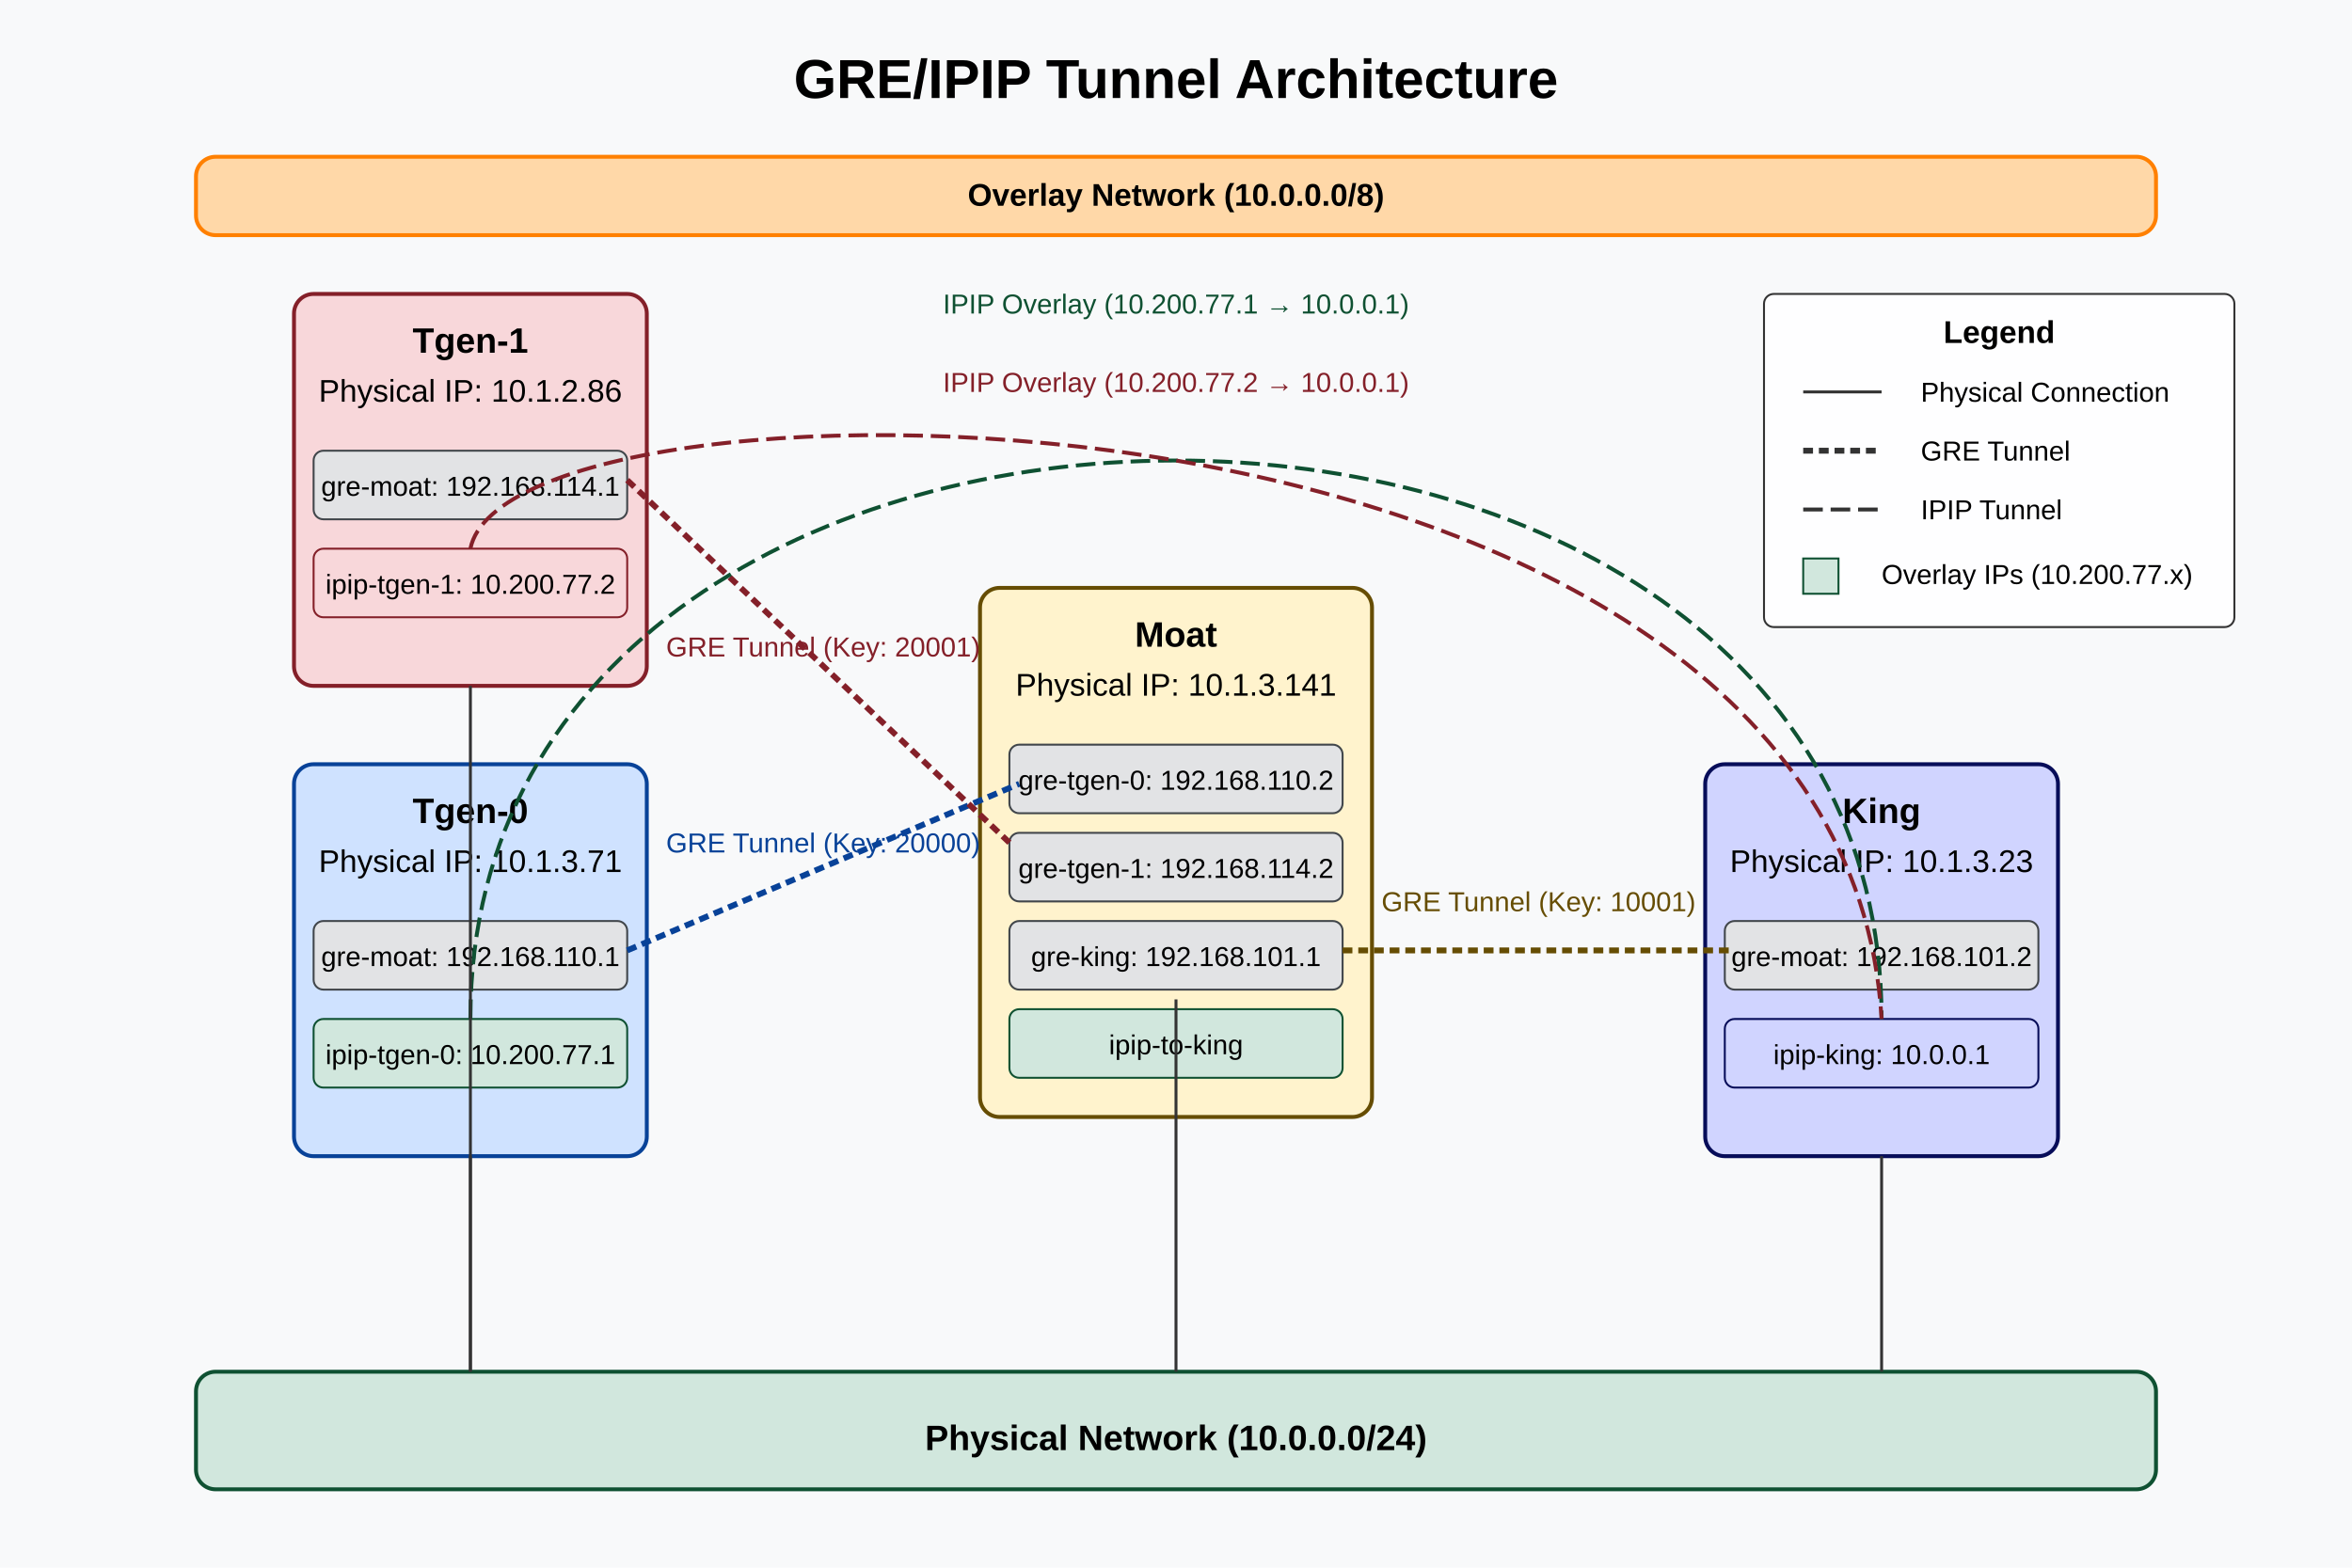
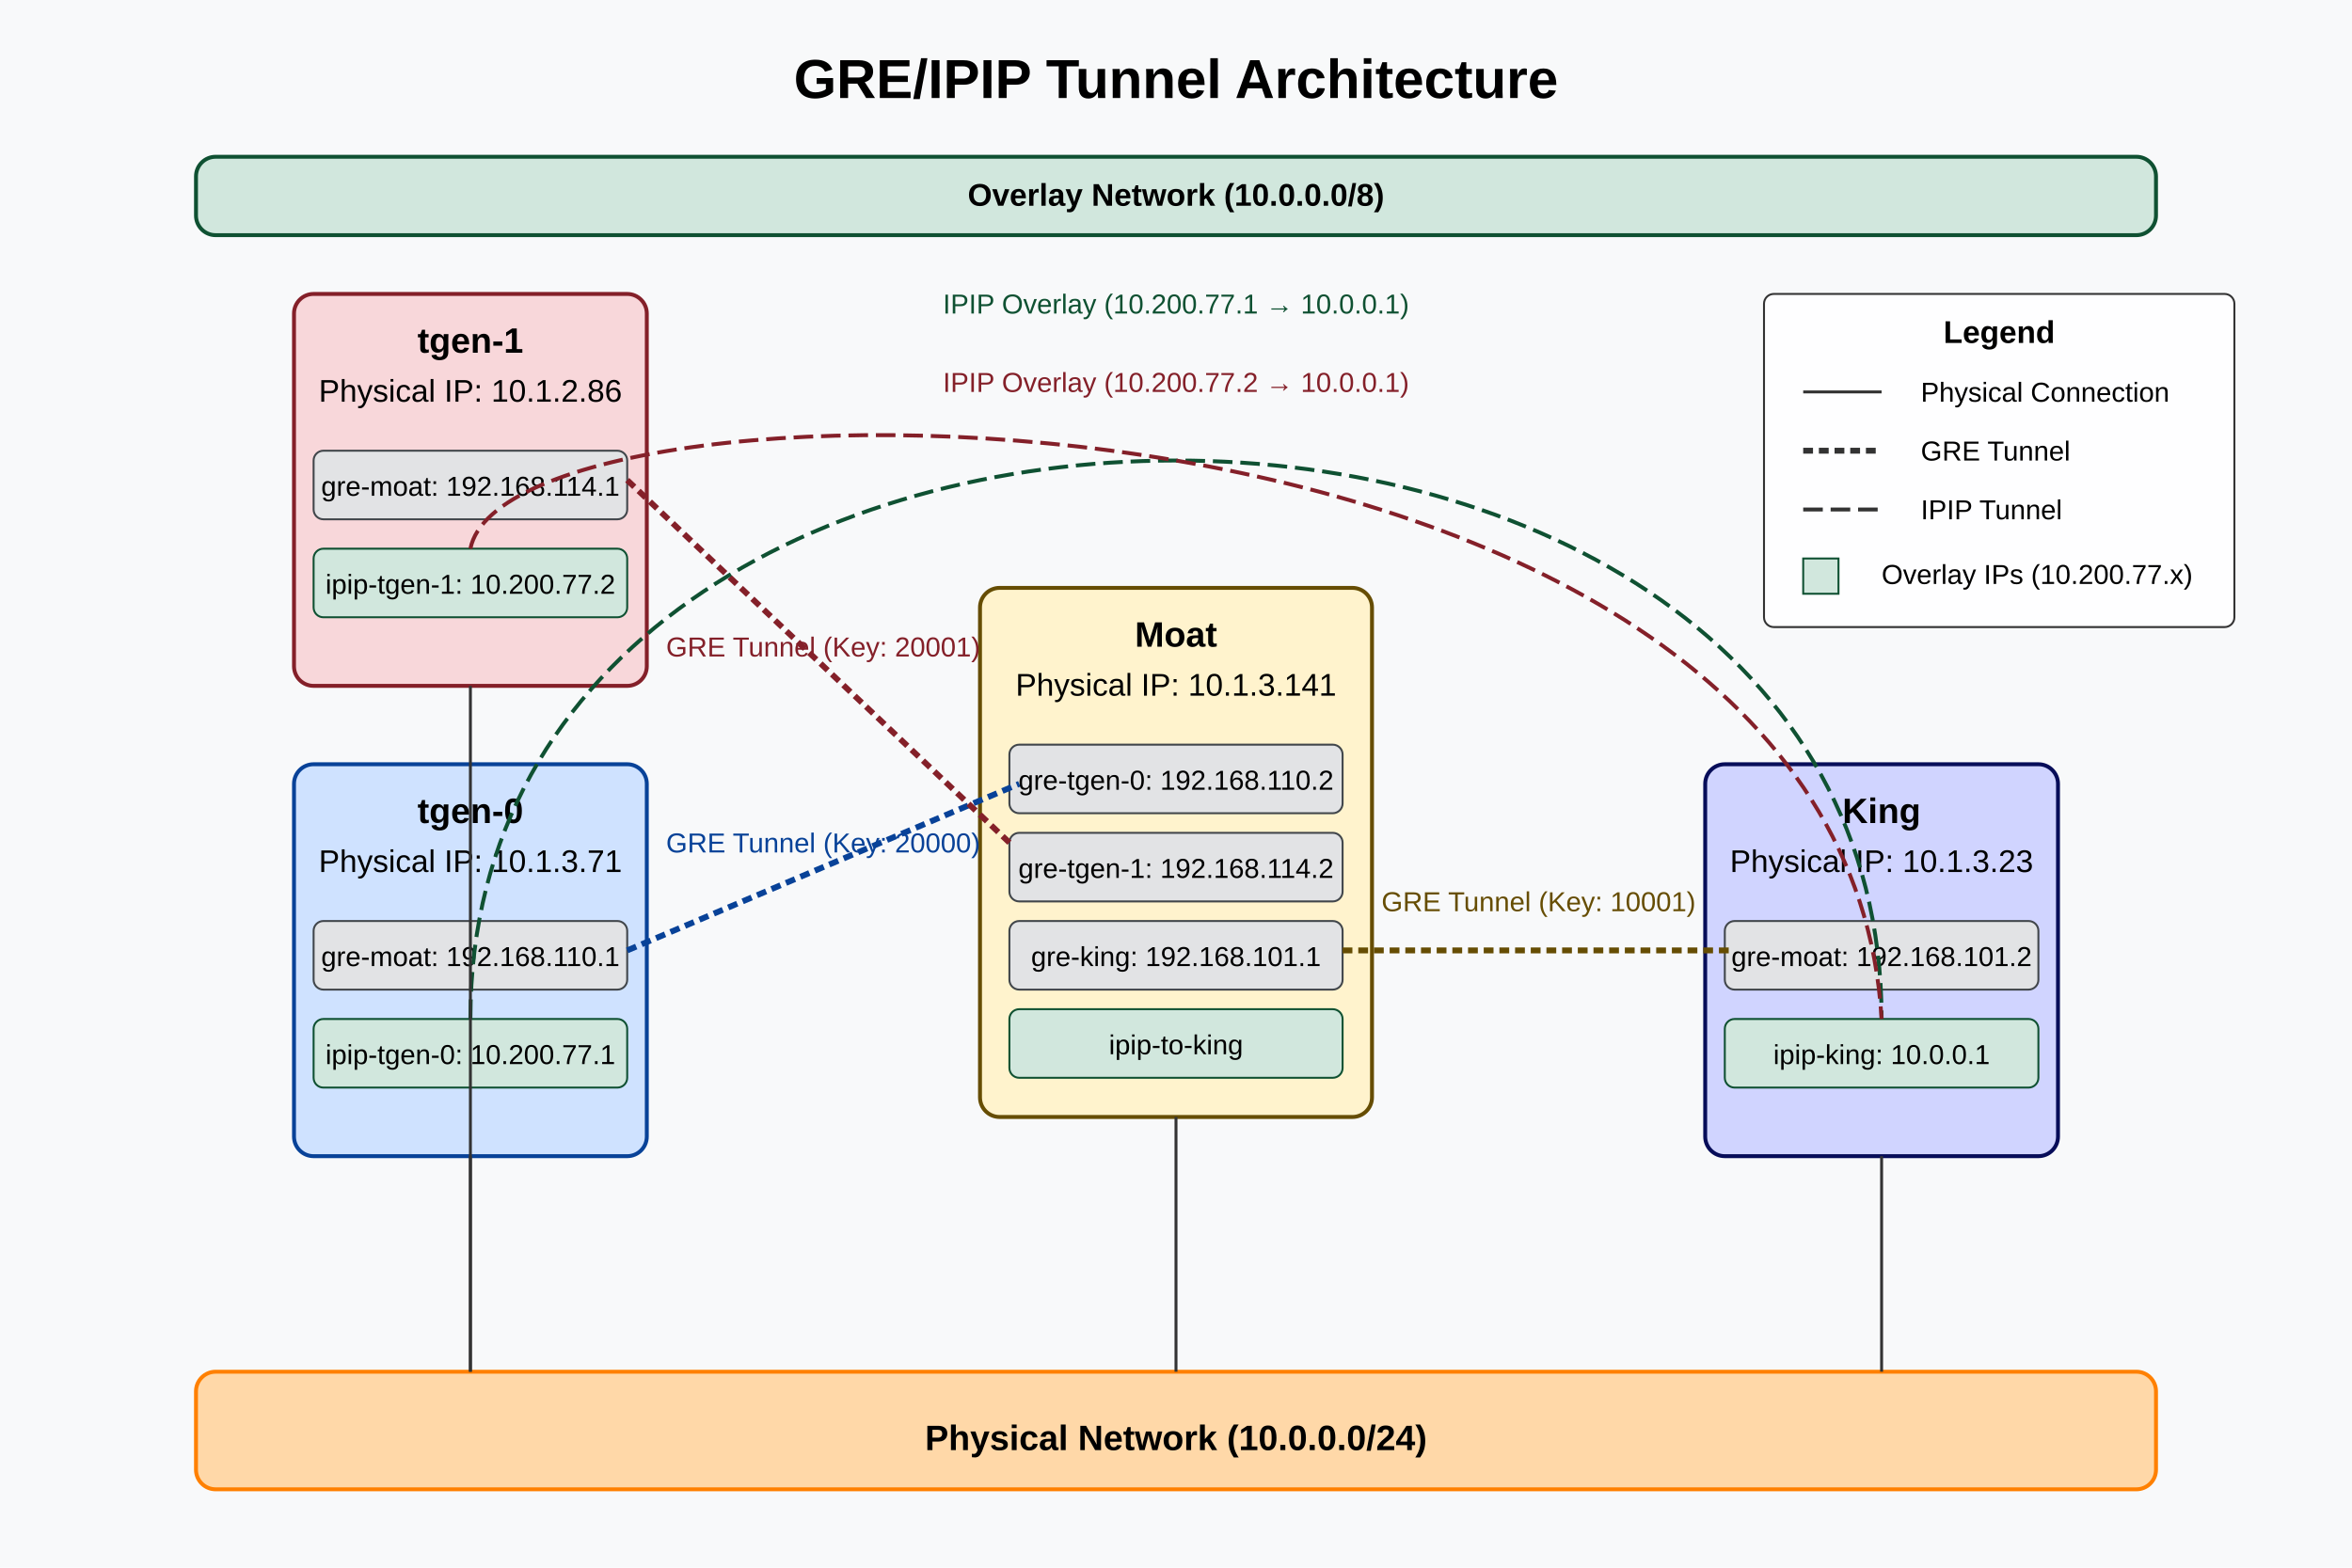
<svg xmlns="http://www.w3.org/2000/svg" viewBox="0 0 1200 800">
  <rect width="1200" height="800" fill="#f8f9fa" />
  <text x="600" y="50" font-family="Arial" font-size="28" text-anchor="middle" font-weight="bold">GRE/IPIP Tunnel Architecture</text>
-   <rect x="100" y="700" width="1000" height="60" rx="10" fill="#d1e7dd" stroke="#0f5132" stroke-width="2" />
+   <rect x="100" y="700" width="1000" height="60" rx="10" fill="#ffd8a8" stroke="#ff8000" stroke-width="2" />
  <text x="600" y="740" font-family="Arial" font-size="18" text-anchor="middle" font-weight="bold">Physical Network (10.0.0.0/24)</text>
  <rect x="150" y="390" width="180" height="200" rx="10" fill="#cfe2ff" stroke="#084298" stroke-width="2" />
-   <text x="240" y="420" font-family="Arial" font-size="18" text-anchor="middle" font-weight="bold">Tgen-0</text>
+   <text x="240" y="420" font-family="Arial" font-size="18" text-anchor="middle" font-weight="bold">tgen-0</text>
  <text x="240" y="445" font-family="Arial" font-size="16" text-anchor="middle">Physical IP: 10.1.3.71</text>
  <rect x="160" y="470" width="160" height="35" rx="5" fill="#e2e3e5" stroke="#41464b" stroke-width="1" />
  <text x="240" y="493" font-family="Arial" font-size="14" text-anchor="middle">gre-moat: 192.168.110.1</text>
  <rect x="160" y="520" width="160" height="35" rx="5" fill="#d1e7dd" stroke="#0f5132" stroke-width="1" />
  <text x="240" y="543" font-family="Arial" font-size="14" text-anchor="middle">ipip-tgen-0: 10.200.77.1</text>
  <rect x="150" y="150" width="180" height="200" rx="10" fill="#f8d7da" stroke="#842029" stroke-width="2" />
-   <text x="240" y="180" font-family="Arial" font-size="18" text-anchor="middle" font-weight="bold">Tgen-1</text>
+   <text x="240" y="180" font-family="Arial" font-size="18" text-anchor="middle" font-weight="bold">tgen-1</text>
  <text x="240" y="205" font-family="Arial" font-size="16" text-anchor="middle">Physical IP: 10.1.2.86</text>
  <rect x="160" y="230" width="160" height="35" rx="5" fill="#e2e3e5" stroke="#41464b" stroke-width="1" />
  <text x="240" y="253" font-family="Arial" font-size="14" text-anchor="middle">gre-moat: 192.168.114.1</text>
-   <rect x="160" y="280" width="160" height="35" rx="5" fill="#f8d7da" stroke="#842029" stroke-width="1" />
+   <rect x="160" y="280" width="160" height="35" rx="5" fill="#d1e7dd" stroke="#0f5132" stroke-width="1" />
  <text x="240" y="303" font-family="Arial" font-size="14" text-anchor="middle">ipip-tgen-1: 10.200.77.2</text>
  <rect x="500" y="300" width="200" height="270" rx="10" fill="#fff3cd" stroke="#664d03" stroke-width="2" />
  <text x="600" y="330" font-family="Arial" font-size="18" text-anchor="middle" font-weight="bold">Moat</text>
  <text x="600" y="355" font-family="Arial" font-size="16" text-anchor="middle">Physical IP: 10.1.3.141</text>
  <rect x="515" y="380" width="170" height="35" rx="5" fill="#e2e3e5" stroke="#41464b" stroke-width="1" />
  <text x="600" y="403" font-family="Arial" font-size="14" text-anchor="middle">gre-tgen-0: 192.168.110.2</text>
  <rect x="515" y="425" width="170" height="35" rx="5" fill="#e2e3e5" stroke="#41464b" stroke-width="1" />
  <text x="600" y="448" font-family="Arial" font-size="14" text-anchor="middle">gre-tgen-1: 192.168.114.2</text>
  <rect x="515" y="470" width="170" height="35" rx="5" fill="#e2e3e5" stroke="#41464b" stroke-width="1" />
  <text x="600" y="493" font-family="Arial" font-size="14" text-anchor="middle">gre-king: 192.168.101.1</text>
  <rect x="515" y="515" width="170" height="35" rx="5" fill="#d1e7dd" stroke="#0f5132" stroke-width="1" />
  <text x="600" y="538" font-family="Arial" font-size="14" text-anchor="middle">ipip-to-king</text>
  <rect x="870" y="390" width="180" height="200" rx="10" fill="#d0d4ff" stroke="#070d59" stroke-width="2" />
  <text x="960" y="420" font-family="Arial" font-size="18" text-anchor="middle" font-weight="bold">King</text>
  <text x="960" y="445" font-family="Arial" font-size="16" text-anchor="middle">Physical IP: 10.1.3.23</text>
  <rect x="880" y="470" width="160" height="35" rx="5" fill="#e2e3e5" stroke="#41464b" stroke-width="1" />
  <text x="960" y="493" font-family="Arial" font-size="14" text-anchor="middle">gre-moat: 192.168.101.2</text>
-   <rect x="880" y="520" width="160" height="35" rx="5" fill="#d0d4ff" stroke="#070d59" stroke-width="1" />
+   <rect x="880" y="520" width="160" height="35" rx="5" fill="#d1e7dd" stroke="#0f5132" stroke-width="1" />
  <text x="960" y="543" font-family="Arial" font-size="14" text-anchor="middle">ipip-king: 10.0.0.1</text>
-   <rect x="100" y="80" width="1000" height="40" rx="10" fill="#ffd8a8" stroke="#ff8000" stroke-width="2" />
+   <rect x="100" y="80" width="1000" height="40" rx="10" fill="#d1e7dd" stroke="#0f5132" stroke-width="2" />
  <text x="600" y="105" font-family="Arial" font-size="16" text-anchor="middle" font-weight="bold">Overlay Network (10.0.0.0/8)</text>
  <path d="M 320 485 L 520 400" stroke="#084298" stroke-width="3" stroke-dasharray="5,3" fill="none" />
  <text x="420" y="435" font-family="Arial" font-size="14" text-anchor="middle" fill="#084298">GRE Tunnel (Key: 20000)</text>
  <path d="M 320 245 L 515 430" stroke="#842029" stroke-width="3" stroke-dasharray="5,3" fill="none" />
  <text x="420" y="335" font-family="Arial" font-size="14" text-anchor="middle" fill="#842029">GRE Tunnel (Key: 20001)</text>
  <path d="M 685 485 L 885 485" stroke="#664d03" stroke-width="3" stroke-dasharray="5,3" fill="none" />
  <text x="785" y="465" font-family="Arial" font-size="14" text-anchor="middle" fill="#664d03">GRE Tunnel (Key: 10001)</text>
  <path d="M 240 520 C 240 140 960 140 960 520" stroke="#0f5132" stroke-width="2" stroke-dasharray="10,4" fill="none" />
  <text x="600" y="160" font-family="Arial" font-size="14" text-anchor="middle" fill="#0f5132">IPIP Overlay (10.200.77.1 → 10.0.0.1)</text>
  <path d="M 240 280 C 260 180 940 180 960 520" stroke="#842029" stroke-width="2" stroke-dasharray="10,4" fill="none" />
  <text x="600" y="200" font-family="Arial" font-size="14" text-anchor="middle" fill="#842029">IPIP Overlay (10.200.77.2 → 10.0.0.1)</text>
  <line x1="240" y1="590" x2="240" y2="700" stroke="#333" stroke-width="1.5" />
  <line x1="240" y1="350" x2="240" y2="700" stroke="#333" stroke-width="1.5" />
-   <line x1="600" y1="510" x2="600" y2="700" stroke="#333" stroke-width="1.5" />
+   <line x1="600" y1="570" x2="600" y2="700" stroke="#333" stroke-width="1.5" />
  <line x1="960" y1="590" x2="960" y2="700" stroke="#333" stroke-width="1.5" />
  <rect x="900" y="150" width="240" height="170" rx="5" fill="rgba(255,255,255,0.9)" stroke="#333" stroke-width="1" />
  <text x="1020" y="175" font-family="Arial" font-size="16" text-anchor="middle" font-weight="bold">Legend</text>
  <line x1="920" y1="200" x2="960" y2="200" stroke="#333" stroke-width="1.5" />
  <text x="980" y="205" font-family="Arial" font-size="14" text-anchor="start">Physical Connection</text>
  <line x1="920" y1="230" x2="960" y2="230" stroke="#333" stroke-width="3" stroke-dasharray="5,3" />
  <text x="980" y="235" font-family="Arial" font-size="14" text-anchor="start">GRE Tunnel</text>
  <line x1="920" y1="260" x2="960" y2="260" stroke="#333" stroke-width="2" stroke-dasharray="10,4" />
  <text x="980" y="265" font-family="Arial" font-size="14" text-anchor="start">IPIP Tunnel</text>
  <rect x="920" y="285" width="18" height="18" fill="#d1e7dd" stroke="#0f5132" stroke-width="1" />
  <text x="960" y="298" font-family="Arial" font-size="14" text-anchor="start">Overlay IPs (10.200.77.x)</text>
</svg>
